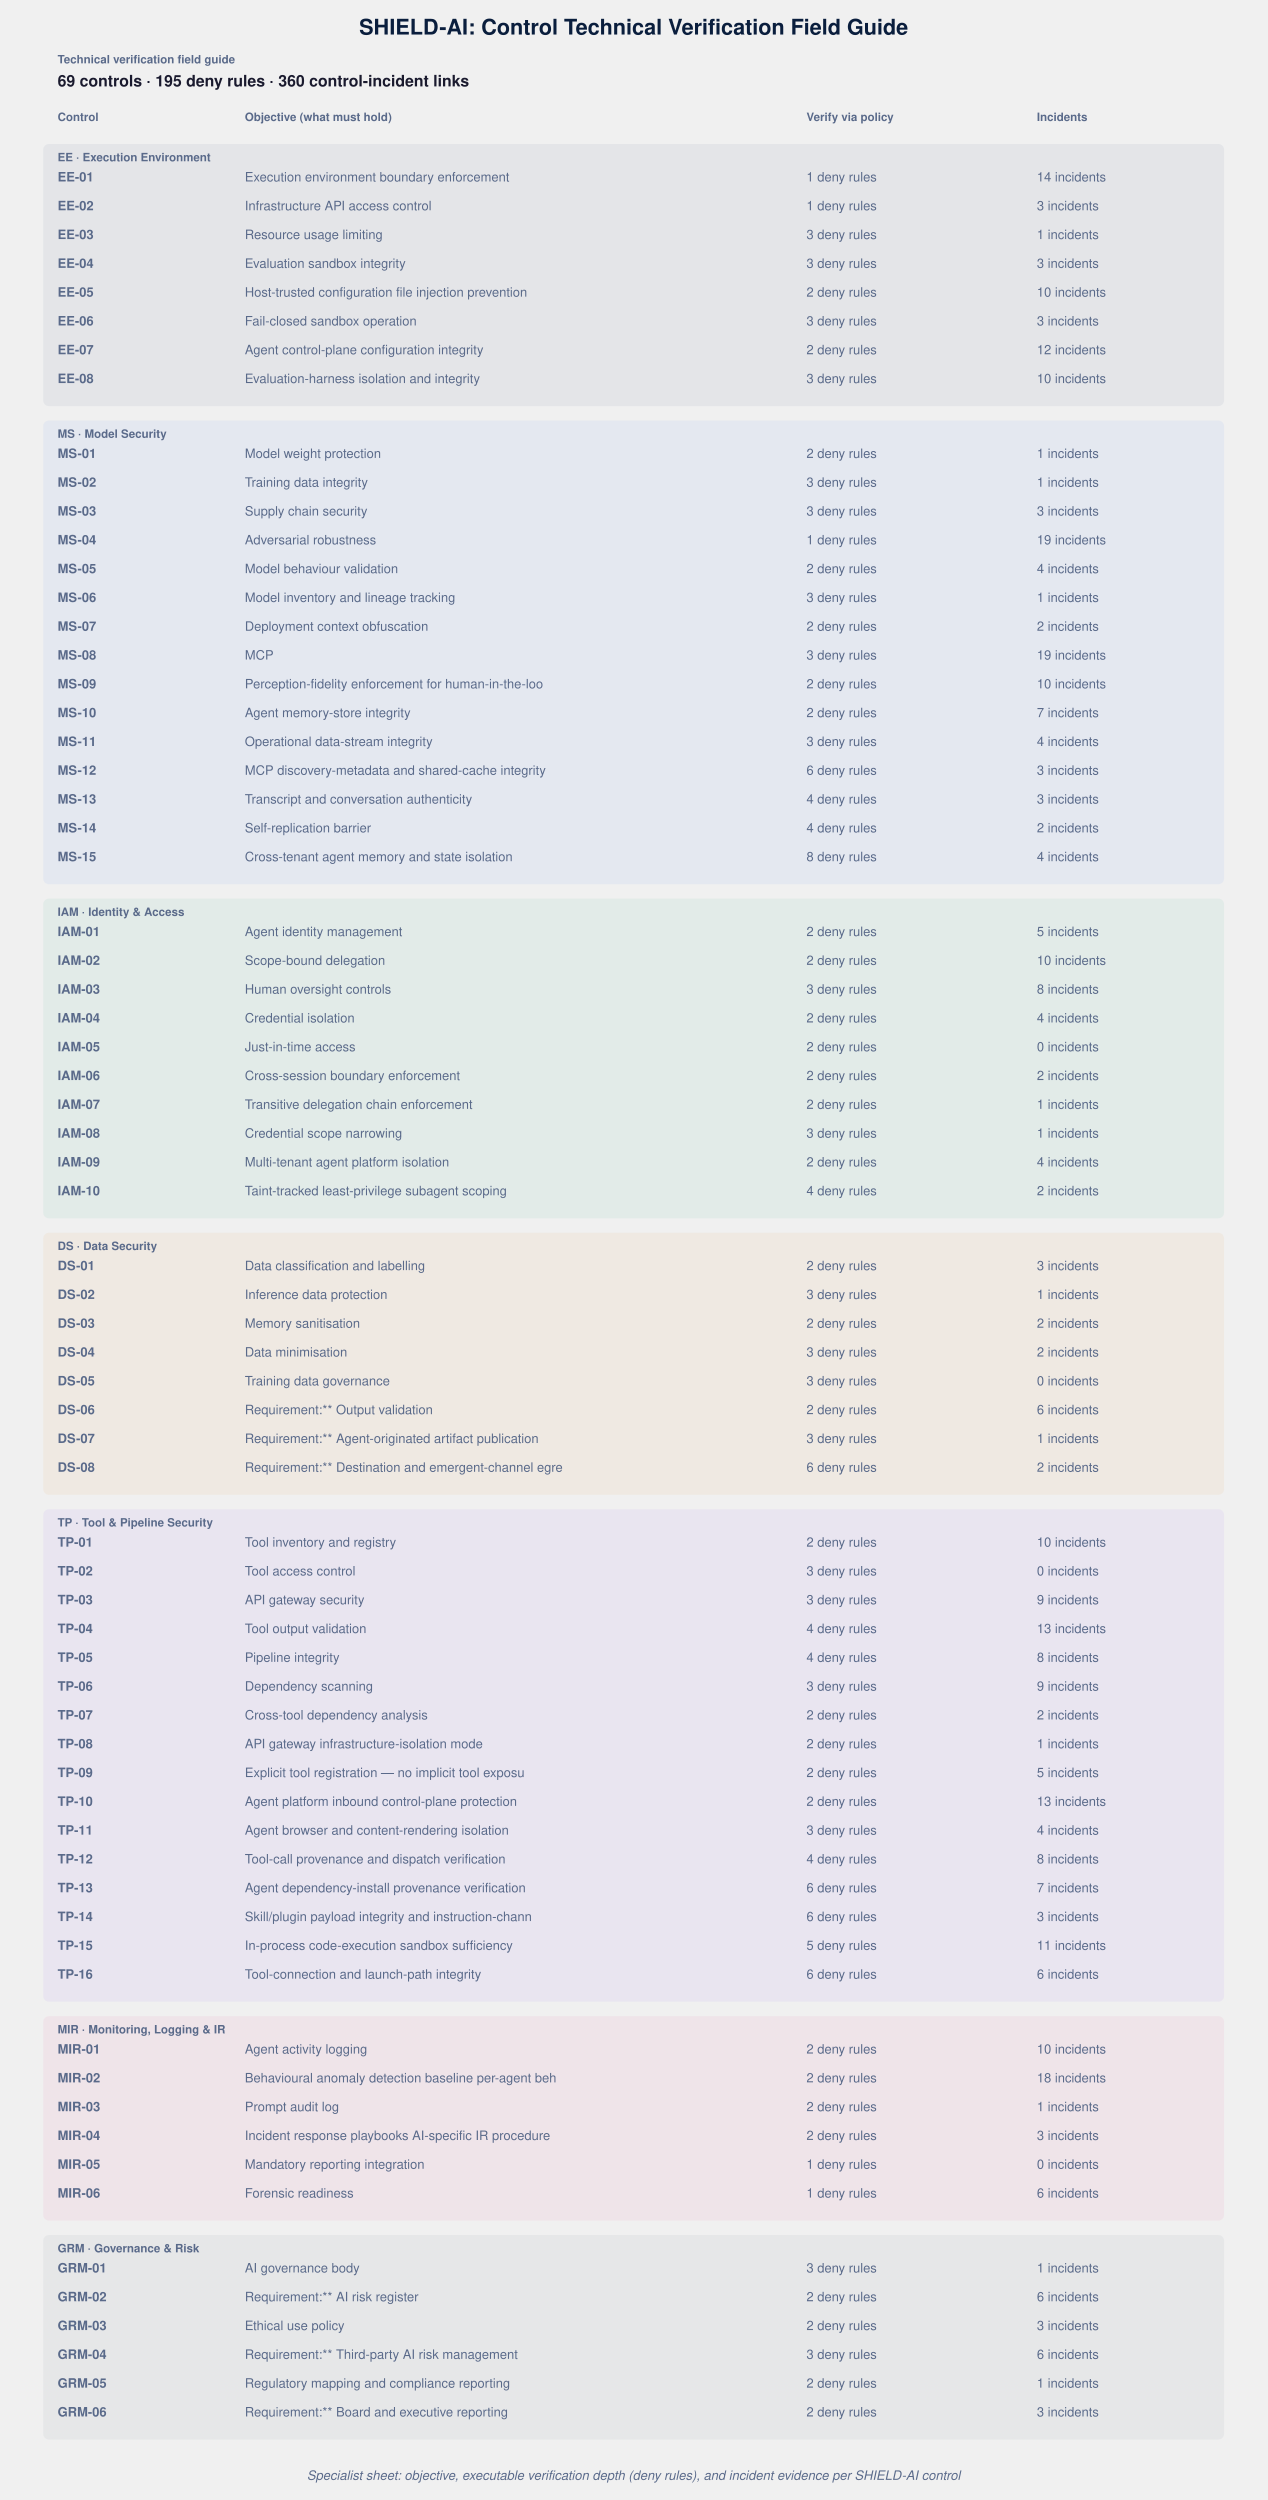
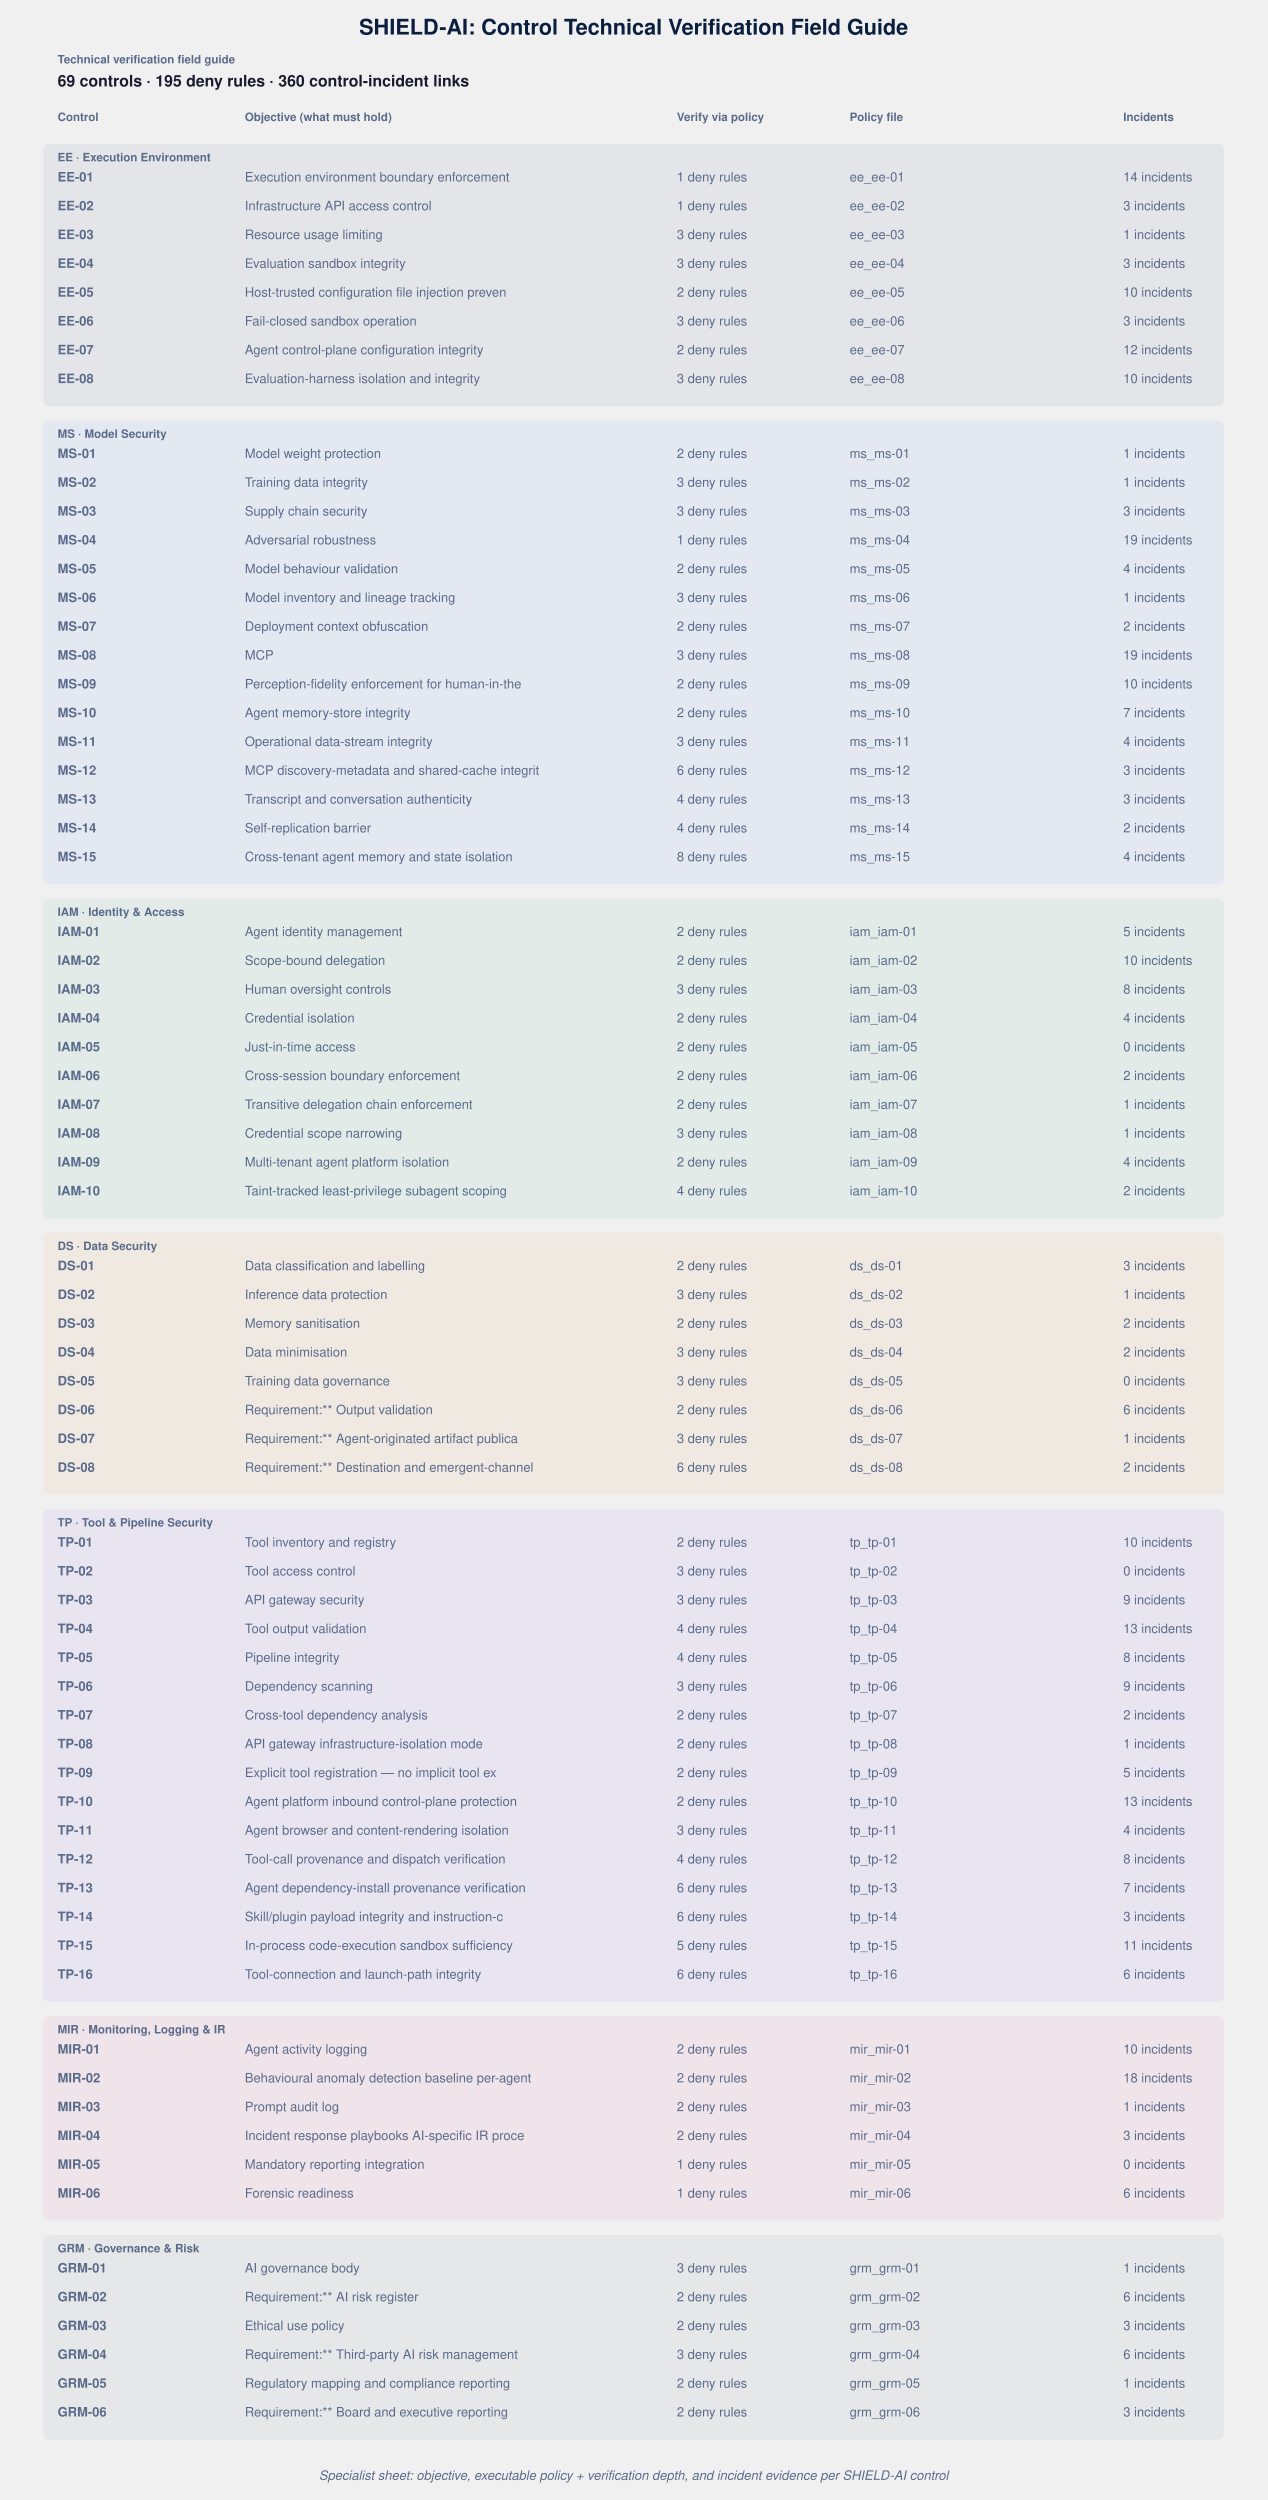
<svg xmlns="http://www.w3.org/2000/svg" viewBox="0 0 880 1736" width="100%" height="100%">
  <style>
    text { font-family: 'Helvetica Neue', Helvetica, Arial, sans-serif; }
    .title { font-size: 15px; font-weight: bold; fill: #0a1e3d; }
    .label { font-size: 11px; fill: #1a1a2e; }
    .sm { font-size: 9px; fill: #5a6a8a; }
    .cap { font-size: 8px; font-weight: bold; text-transform: uppercase; fill: #5a6a8a; }
    .white { fill: #ffffff; }
  </style>
  <text x="440.0" y="24" text-anchor="middle" class="title">SHIELD-AI: Control Technical Verification Field Guide</text>
  <text x="40" y="44" class="cap">Technical verification field guide</text>
  <text x="40" y="60" class="label" font-weight="bold">69 controls · 195 deny rules · 360 control-incident links</text>
  <text x="40" y="84" class="cap">Control</text>
  <text x="170" y="84" class="cap">Objective (what must hold)</text>
-   <text x="560" y="84" class="cap">Verify via policy</text>
-   <text x="720" y="84" class="cap">Incidents</text>
+   <text x="470" y="84" class="cap">Verify via policy</text>
+   <text x="590" y="84" class="cap">Policy file</text>
+   <text x="780" y="84" class="cap">Incidents</text>
  <rect x="30" y="100" width="820" height="182" rx="4" fill="#1a3a6b" opacity="0.06" />
  <text x="40" y="112" class="cap" fill="#1a3a6b">EE · Execution Environment</text>
  <text x="40" y="126" class="sm" font-weight="bold" fill="#1a3a6b">EE-01</text>
  <text x="170" y="126" class="sm">Execution environment boundary enforcement</text>
-   <text x="560" y="126" class="sm">1 deny rules</text>
-   <text x="720" y="126" class="sm">14 incidents</text>
+   <text x="470" y="126" class="sm">1 deny rules</text>
+   <text x="590" y="126" class="sm">ee_ee-01</text>
+   <text x="780" y="126" class="sm">14 incidents</text>
  <text x="40" y="146" class="sm" font-weight="bold" fill="#1a3a6b">EE-02</text>
  <text x="170" y="146" class="sm">Infrastructure API access control</text>
-   <text x="560" y="146" class="sm">1 deny rules</text>
-   <text x="720" y="146" class="sm">3 incidents</text>
+   <text x="470" y="146" class="sm">1 deny rules</text>
+   <text x="590" y="146" class="sm">ee_ee-02</text>
+   <text x="780" y="146" class="sm">3 incidents</text>
  <text x="40" y="166" class="sm" font-weight="bold" fill="#1a3a6b">EE-03</text>
  <text x="170" y="166" class="sm">Resource usage limiting</text>
-   <text x="560" y="166" class="sm">3 deny rules</text>
-   <text x="720" y="166" class="sm">1 incidents</text>
+   <text x="470" y="166" class="sm">3 deny rules</text>
+   <text x="590" y="166" class="sm">ee_ee-03</text>
+   <text x="780" y="166" class="sm">1 incidents</text>
  <text x="40" y="186" class="sm" font-weight="bold" fill="#1a3a6b">EE-04</text>
  <text x="170" y="186" class="sm">Evaluation sandbox integrity</text>
-   <text x="560" y="186" class="sm">3 deny rules</text>
-   <text x="720" y="186" class="sm">3 incidents</text>
+   <text x="470" y="186" class="sm">3 deny rules</text>
+   <text x="590" y="186" class="sm">ee_ee-04</text>
+   <text x="780" y="186" class="sm">3 incidents</text>
  <text x="40" y="206" class="sm" font-weight="bold" fill="#1a3a6b">EE-05</text>
-   <text x="170" y="206" class="sm">Host-trusted configuration file injection prevention</text>
-   <text x="560" y="206" class="sm">2 deny rules</text>
-   <text x="720" y="206" class="sm">10 incidents</text>
+   <text x="170" y="206" class="sm">Host-trusted configuration file injection preven</text>
+   <text x="470" y="206" class="sm">2 deny rules</text>
+   <text x="590" y="206" class="sm">ee_ee-05</text>
+   <text x="780" y="206" class="sm">10 incidents</text>
  <text x="40" y="226" class="sm" font-weight="bold" fill="#1a3a6b">EE-06</text>
  <text x="170" y="226" class="sm">Fail-closed sandbox operation</text>
-   <text x="560" y="226" class="sm">3 deny rules</text>
-   <text x="720" y="226" class="sm">3 incidents</text>
+   <text x="470" y="226" class="sm">3 deny rules</text>
+   <text x="590" y="226" class="sm">ee_ee-06</text>
+   <text x="780" y="226" class="sm">3 incidents</text>
  <text x="40" y="246" class="sm" font-weight="bold" fill="#1a3a6b">EE-07</text>
  <text x="170" y="246" class="sm">Agent control-plane configuration integrity</text>
-   <text x="560" y="246" class="sm">2 deny rules</text>
-   <text x="720" y="246" class="sm">12 incidents</text>
+   <text x="470" y="246" class="sm">2 deny rules</text>
+   <text x="590" y="246" class="sm">ee_ee-07</text>
+   <text x="780" y="246" class="sm">12 incidents</text>
  <text x="40" y="266" class="sm" font-weight="bold" fill="#1a3a6b">EE-08</text>
  <text x="170" y="266" class="sm">Evaluation-harness isolation and integrity</text>
-   <text x="560" y="266" class="sm">3 deny rules</text>
-   <text x="720" y="266" class="sm">10 incidents</text>
+   <text x="470" y="266" class="sm">3 deny rules</text>
+   <text x="590" y="266" class="sm">ee_ee-08</text>
+   <text x="780" y="266" class="sm">10 incidents</text>
  <rect x="30" y="292" width="820" height="322" rx="4" fill="#2563eb" opacity="0.06" />
  <text x="40" y="304" class="cap" fill="#2563eb">MS · Model Security</text>
  <text x="40" y="318" class="sm" font-weight="bold" fill="#2563eb">MS-01</text>
  <text x="170" y="318" class="sm">Model weight protection</text>
-   <text x="560" y="318" class="sm">2 deny rules</text>
-   <text x="720" y="318" class="sm">1 incidents</text>
+   <text x="470" y="318" class="sm">2 deny rules</text>
+   <text x="590" y="318" class="sm">ms_ms-01</text>
+   <text x="780" y="318" class="sm">1 incidents</text>
  <text x="40" y="338" class="sm" font-weight="bold" fill="#2563eb">MS-02</text>
  <text x="170" y="338" class="sm">Training data integrity</text>
-   <text x="560" y="338" class="sm">3 deny rules</text>
-   <text x="720" y="338" class="sm">1 incidents</text>
+   <text x="470" y="338" class="sm">3 deny rules</text>
+   <text x="590" y="338" class="sm">ms_ms-02</text>
+   <text x="780" y="338" class="sm">1 incidents</text>
  <text x="40" y="358" class="sm" font-weight="bold" fill="#2563eb">MS-03</text>
  <text x="170" y="358" class="sm">Supply chain security</text>
-   <text x="560" y="358" class="sm">3 deny rules</text>
-   <text x="720" y="358" class="sm">3 incidents</text>
+   <text x="470" y="358" class="sm">3 deny rules</text>
+   <text x="590" y="358" class="sm">ms_ms-03</text>
+   <text x="780" y="358" class="sm">3 incidents</text>
  <text x="40" y="378" class="sm" font-weight="bold" fill="#2563eb">MS-04</text>
  <text x="170" y="378" class="sm">Adversarial robustness</text>
-   <text x="560" y="378" class="sm">1 deny rules</text>
-   <text x="720" y="378" class="sm">19 incidents</text>
+   <text x="470" y="378" class="sm">1 deny rules</text>
+   <text x="590" y="378" class="sm">ms_ms-04</text>
+   <text x="780" y="378" class="sm">19 incidents</text>
  <text x="40" y="398" class="sm" font-weight="bold" fill="#2563eb">MS-05</text>
  <text x="170" y="398" class="sm">Model behaviour validation</text>
-   <text x="560" y="398" class="sm">2 deny rules</text>
-   <text x="720" y="398" class="sm">4 incidents</text>
+   <text x="470" y="398" class="sm">2 deny rules</text>
+   <text x="590" y="398" class="sm">ms_ms-05</text>
+   <text x="780" y="398" class="sm">4 incidents</text>
  <text x="40" y="418" class="sm" font-weight="bold" fill="#2563eb">MS-06</text>
  <text x="170" y="418" class="sm">Model inventory and lineage tracking</text>
-   <text x="560" y="418" class="sm">3 deny rules</text>
-   <text x="720" y="418" class="sm">1 incidents</text>
+   <text x="470" y="418" class="sm">3 deny rules</text>
+   <text x="590" y="418" class="sm">ms_ms-06</text>
+   <text x="780" y="418" class="sm">1 incidents</text>
  <text x="40" y="438" class="sm" font-weight="bold" fill="#2563eb">MS-07</text>
  <text x="170" y="438" class="sm">Deployment context obfuscation</text>
-   <text x="560" y="438" class="sm">2 deny rules</text>
-   <text x="720" y="438" class="sm">2 incidents</text>
+   <text x="470" y="438" class="sm">2 deny rules</text>
+   <text x="590" y="438" class="sm">ms_ms-07</text>
+   <text x="780" y="438" class="sm">2 incidents</text>
  <text x="40" y="458" class="sm" font-weight="bold" fill="#2563eb">MS-08</text>
  <text x="170" y="458" class="sm">MCP</text>
-   <text x="560" y="458" class="sm">3 deny rules</text>
-   <text x="720" y="458" class="sm">19 incidents</text>
+   <text x="470" y="458" class="sm">3 deny rules</text>
+   <text x="590" y="458" class="sm">ms_ms-08</text>
+   <text x="780" y="458" class="sm">19 incidents</text>
  <text x="40" y="478" class="sm" font-weight="bold" fill="#2563eb">MS-09</text>
-   <text x="170" y="478" class="sm">Perception-fidelity enforcement for human-in-the-loo</text>
-   <text x="560" y="478" class="sm">2 deny rules</text>
-   <text x="720" y="478" class="sm">10 incidents</text>
+   <text x="170" y="478" class="sm">Perception-fidelity enforcement for human-in-the</text>
+   <text x="470" y="478" class="sm">2 deny rules</text>
+   <text x="590" y="478" class="sm">ms_ms-09</text>
+   <text x="780" y="478" class="sm">10 incidents</text>
  <text x="40" y="498" class="sm" font-weight="bold" fill="#2563eb">MS-10</text>
  <text x="170" y="498" class="sm">Agent memory-store integrity</text>
-   <text x="560" y="498" class="sm">2 deny rules</text>
-   <text x="720" y="498" class="sm">7 incidents</text>
+   <text x="470" y="498" class="sm">2 deny rules</text>
+   <text x="590" y="498" class="sm">ms_ms-10</text>
+   <text x="780" y="498" class="sm">7 incidents</text>
  <text x="40" y="518" class="sm" font-weight="bold" fill="#2563eb">MS-11</text>
  <text x="170" y="518" class="sm">Operational data-stream integrity</text>
-   <text x="560" y="518" class="sm">3 deny rules</text>
-   <text x="720" y="518" class="sm">4 incidents</text>
+   <text x="470" y="518" class="sm">3 deny rules</text>
+   <text x="590" y="518" class="sm">ms_ms-11</text>
+   <text x="780" y="518" class="sm">4 incidents</text>
  <text x="40" y="538" class="sm" font-weight="bold" fill="#2563eb">MS-12</text>
-   <text x="170" y="538" class="sm">MCP discovery-metadata and shared-cache integrity</text>
-   <text x="560" y="538" class="sm">6 deny rules</text>
-   <text x="720" y="538" class="sm">3 incidents</text>
+   <text x="170" y="538" class="sm">MCP discovery-metadata and shared-cache integrit</text>
+   <text x="470" y="538" class="sm">6 deny rules</text>
+   <text x="590" y="538" class="sm">ms_ms-12</text>
+   <text x="780" y="538" class="sm">3 incidents</text>
  <text x="40" y="558" class="sm" font-weight="bold" fill="#2563eb">MS-13</text>
  <text x="170" y="558" class="sm">Transcript and conversation authenticity</text>
-   <text x="560" y="558" class="sm">4 deny rules</text>
-   <text x="720" y="558" class="sm">3 incidents</text>
+   <text x="470" y="558" class="sm">4 deny rules</text>
+   <text x="590" y="558" class="sm">ms_ms-13</text>
+   <text x="780" y="558" class="sm">3 incidents</text>
  <text x="40" y="578" class="sm" font-weight="bold" fill="#2563eb">MS-14</text>
  <text x="170" y="578" class="sm">Self-replication barrier</text>
-   <text x="560" y="578" class="sm">4 deny rules</text>
-   <text x="720" y="578" class="sm">2 incidents</text>
+   <text x="470" y="578" class="sm">4 deny rules</text>
+   <text x="590" y="578" class="sm">ms_ms-14</text>
+   <text x="780" y="578" class="sm">2 incidents</text>
  <text x="40" y="598" class="sm" font-weight="bold" fill="#2563eb">MS-15</text>
  <text x="170" y="598" class="sm">Cross-tenant agent memory and state isolation</text>
-   <text x="560" y="598" class="sm">8 deny rules</text>
-   <text x="720" y="598" class="sm">4 incidents</text>
+   <text x="470" y="598" class="sm">8 deny rules</text>
+   <text x="590" y="598" class="sm">ms_ms-15</text>
+   <text x="780" y="598" class="sm">4 incidents</text>
  <rect x="30" y="624" width="820" height="222" rx="4" fill="#059669" opacity="0.06" />
  <text x="40" y="636" class="cap" fill="#059669">IAM · Identity &amp; Access</text>
  <text x="40" y="650" class="sm" font-weight="bold" fill="#059669">IAM-01</text>
  <text x="170" y="650" class="sm">Agent identity management</text>
-   <text x="560" y="650" class="sm">2 deny rules</text>
-   <text x="720" y="650" class="sm">5 incidents</text>
+   <text x="470" y="650" class="sm">2 deny rules</text>
+   <text x="590" y="650" class="sm">iam_iam-01</text>
+   <text x="780" y="650" class="sm">5 incidents</text>
  <text x="40" y="670" class="sm" font-weight="bold" fill="#059669">IAM-02</text>
  <text x="170" y="670" class="sm">Scope-bound delegation</text>
-   <text x="560" y="670" class="sm">2 deny rules</text>
-   <text x="720" y="670" class="sm">10 incidents</text>
+   <text x="470" y="670" class="sm">2 deny rules</text>
+   <text x="590" y="670" class="sm">iam_iam-02</text>
+   <text x="780" y="670" class="sm">10 incidents</text>
  <text x="40" y="690" class="sm" font-weight="bold" fill="#059669">IAM-03</text>
  <text x="170" y="690" class="sm">Human oversight controls</text>
-   <text x="560" y="690" class="sm">3 deny rules</text>
-   <text x="720" y="690" class="sm">8 incidents</text>
+   <text x="470" y="690" class="sm">3 deny rules</text>
+   <text x="590" y="690" class="sm">iam_iam-03</text>
+   <text x="780" y="690" class="sm">8 incidents</text>
  <text x="40" y="710" class="sm" font-weight="bold" fill="#059669">IAM-04</text>
  <text x="170" y="710" class="sm">Credential isolation</text>
-   <text x="560" y="710" class="sm">2 deny rules</text>
-   <text x="720" y="710" class="sm">4 incidents</text>
+   <text x="470" y="710" class="sm">2 deny rules</text>
+   <text x="590" y="710" class="sm">iam_iam-04</text>
+   <text x="780" y="710" class="sm">4 incidents</text>
  <text x="40" y="730" class="sm" font-weight="bold" fill="#059669">IAM-05</text>
  <text x="170" y="730" class="sm">Just-in-time access</text>
-   <text x="560" y="730" class="sm">2 deny rules</text>
-   <text x="720" y="730" class="sm">0 incidents</text>
+   <text x="470" y="730" class="sm">2 deny rules</text>
+   <text x="590" y="730" class="sm">iam_iam-05</text>
+   <text x="780" y="730" class="sm">0 incidents</text>
  <text x="40" y="750" class="sm" font-weight="bold" fill="#059669">IAM-06</text>
  <text x="170" y="750" class="sm">Cross-session boundary enforcement</text>
-   <text x="560" y="750" class="sm">2 deny rules</text>
-   <text x="720" y="750" class="sm">2 incidents</text>
+   <text x="470" y="750" class="sm">2 deny rules</text>
+   <text x="590" y="750" class="sm">iam_iam-06</text>
+   <text x="780" y="750" class="sm">2 incidents</text>
  <text x="40" y="770" class="sm" font-weight="bold" fill="#059669">IAM-07</text>
  <text x="170" y="770" class="sm">Transitive delegation chain enforcement</text>
-   <text x="560" y="770" class="sm">2 deny rules</text>
-   <text x="720" y="770" class="sm">1 incidents</text>
+   <text x="470" y="770" class="sm">2 deny rules</text>
+   <text x="590" y="770" class="sm">iam_iam-07</text>
+   <text x="780" y="770" class="sm">1 incidents</text>
  <text x="40" y="790" class="sm" font-weight="bold" fill="#059669">IAM-08</text>
  <text x="170" y="790" class="sm">Credential scope narrowing</text>
-   <text x="560" y="790" class="sm">3 deny rules</text>
-   <text x="720" y="790" class="sm">1 incidents</text>
+   <text x="470" y="790" class="sm">3 deny rules</text>
+   <text x="590" y="790" class="sm">iam_iam-08</text>
+   <text x="780" y="790" class="sm">1 incidents</text>
  <text x="40" y="810" class="sm" font-weight="bold" fill="#059669">IAM-09</text>
  <text x="170" y="810" class="sm">Multi-tenant agent platform isolation</text>
-   <text x="560" y="810" class="sm">2 deny rules</text>
-   <text x="720" y="810" class="sm">4 incidents</text>
+   <text x="470" y="810" class="sm">2 deny rules</text>
+   <text x="590" y="810" class="sm">iam_iam-09</text>
+   <text x="780" y="810" class="sm">4 incidents</text>
  <text x="40" y="830" class="sm" font-weight="bold" fill="#059669">IAM-10</text>
  <text x="170" y="830" class="sm">Taint-tracked least-privilege subagent scoping</text>
-   <text x="560" y="830" class="sm">4 deny rules</text>
-   <text x="720" y="830" class="sm">2 incidents</text>
+   <text x="470" y="830" class="sm">4 deny rules</text>
+   <text x="590" y="830" class="sm">iam_iam-10</text>
+   <text x="780" y="830" class="sm">2 incidents</text>
  <rect x="30" y="856" width="820" height="182" rx="4" fill="#d97706" opacity="0.06" />
  <text x="40" y="868" class="cap" fill="#d97706">DS · Data Security</text>
  <text x="40" y="882" class="sm" font-weight="bold" fill="#d97706">DS-01</text>
  <text x="170" y="882" class="sm">Data classification and labelling</text>
-   <text x="560" y="882" class="sm">2 deny rules</text>
-   <text x="720" y="882" class="sm">3 incidents</text>
+   <text x="470" y="882" class="sm">2 deny rules</text>
+   <text x="590" y="882" class="sm">ds_ds-01</text>
+   <text x="780" y="882" class="sm">3 incidents</text>
  <text x="40" y="902" class="sm" font-weight="bold" fill="#d97706">DS-02</text>
  <text x="170" y="902" class="sm">Inference data protection</text>
-   <text x="560" y="902" class="sm">3 deny rules</text>
-   <text x="720" y="902" class="sm">1 incidents</text>
+   <text x="470" y="902" class="sm">3 deny rules</text>
+   <text x="590" y="902" class="sm">ds_ds-02</text>
+   <text x="780" y="902" class="sm">1 incidents</text>
  <text x="40" y="922" class="sm" font-weight="bold" fill="#d97706">DS-03</text>
  <text x="170" y="922" class="sm">Memory sanitisation</text>
-   <text x="560" y="922" class="sm">2 deny rules</text>
-   <text x="720" y="922" class="sm">2 incidents</text>
+   <text x="470" y="922" class="sm">2 deny rules</text>
+   <text x="590" y="922" class="sm">ds_ds-03</text>
+   <text x="780" y="922" class="sm">2 incidents</text>
  <text x="40" y="942" class="sm" font-weight="bold" fill="#d97706">DS-04</text>
  <text x="170" y="942" class="sm">Data minimisation</text>
-   <text x="560" y="942" class="sm">3 deny rules</text>
-   <text x="720" y="942" class="sm">2 incidents</text>
+   <text x="470" y="942" class="sm">3 deny rules</text>
+   <text x="590" y="942" class="sm">ds_ds-04</text>
+   <text x="780" y="942" class="sm">2 incidents</text>
  <text x="40" y="962" class="sm" font-weight="bold" fill="#d97706">DS-05</text>
  <text x="170" y="962" class="sm">Training data governance</text>
-   <text x="560" y="962" class="sm">3 deny rules</text>
-   <text x="720" y="962" class="sm">0 incidents</text>
+   <text x="470" y="962" class="sm">3 deny rules</text>
+   <text x="590" y="962" class="sm">ds_ds-05</text>
+   <text x="780" y="962" class="sm">0 incidents</text>
  <text x="40" y="982" class="sm" font-weight="bold" fill="#d97706">DS-06</text>
  <text x="170" y="982" class="sm">Requirement:** Output validation</text>
-   <text x="560" y="982" class="sm">2 deny rules</text>
-   <text x="720" y="982" class="sm">6 incidents</text>
+   <text x="470" y="982" class="sm">2 deny rules</text>
+   <text x="590" y="982" class="sm">ds_ds-06</text>
+   <text x="780" y="982" class="sm">6 incidents</text>
  <text x="40" y="1002" class="sm" font-weight="bold" fill="#d97706">DS-07</text>
-   <text x="170" y="1002" class="sm">Requirement:** Agent-originated artifact publication</text>
-   <text x="560" y="1002" class="sm">3 deny rules</text>
-   <text x="720" y="1002" class="sm">1 incidents</text>
+   <text x="170" y="1002" class="sm">Requirement:** Agent-originated artifact publica</text>
+   <text x="470" y="1002" class="sm">3 deny rules</text>
+   <text x="590" y="1002" class="sm">ds_ds-07</text>
+   <text x="780" y="1002" class="sm">1 incidents</text>
  <text x="40" y="1022" class="sm" font-weight="bold" fill="#d97706">DS-08</text>
-   <text x="170" y="1022" class="sm">Requirement:** Destination and emergent-channel egre</text>
-   <text x="560" y="1022" class="sm">6 deny rules</text>
-   <text x="720" y="1022" class="sm">2 incidents</text>
+   <text x="170" y="1022" class="sm">Requirement:** Destination and emergent-channel </text>
+   <text x="470" y="1022" class="sm">6 deny rules</text>
+   <text x="590" y="1022" class="sm">ds_ds-08</text>
+   <text x="780" y="1022" class="sm">2 incidents</text>
  <rect x="30" y="1048" width="820" height="342" rx="4" fill="#7c3aed" opacity="0.06" />
  <text x="40" y="1060" class="cap" fill="#7c3aed">TP · Tool &amp; Pipeline Security</text>
  <text x="40" y="1074" class="sm" font-weight="bold" fill="#7c3aed">TP-01</text>
  <text x="170" y="1074" class="sm">Tool inventory and registry</text>
-   <text x="560" y="1074" class="sm">2 deny rules</text>
-   <text x="720" y="1074" class="sm">10 incidents</text>
+   <text x="470" y="1074" class="sm">2 deny rules</text>
+   <text x="590" y="1074" class="sm">tp_tp-01</text>
+   <text x="780" y="1074" class="sm">10 incidents</text>
  <text x="40" y="1094" class="sm" font-weight="bold" fill="#7c3aed">TP-02</text>
  <text x="170" y="1094" class="sm">Tool access control</text>
-   <text x="560" y="1094" class="sm">3 deny rules</text>
-   <text x="720" y="1094" class="sm">0 incidents</text>
+   <text x="470" y="1094" class="sm">3 deny rules</text>
+   <text x="590" y="1094" class="sm">tp_tp-02</text>
+   <text x="780" y="1094" class="sm">0 incidents</text>
  <text x="40" y="1114" class="sm" font-weight="bold" fill="#7c3aed">TP-03</text>
  <text x="170" y="1114" class="sm">API gateway security</text>
-   <text x="560" y="1114" class="sm">3 deny rules</text>
-   <text x="720" y="1114" class="sm">9 incidents</text>
+   <text x="470" y="1114" class="sm">3 deny rules</text>
+   <text x="590" y="1114" class="sm">tp_tp-03</text>
+   <text x="780" y="1114" class="sm">9 incidents</text>
  <text x="40" y="1134" class="sm" font-weight="bold" fill="#7c3aed">TP-04</text>
  <text x="170" y="1134" class="sm">Tool output validation</text>
-   <text x="560" y="1134" class="sm">4 deny rules</text>
-   <text x="720" y="1134" class="sm">13 incidents</text>
+   <text x="470" y="1134" class="sm">4 deny rules</text>
+   <text x="590" y="1134" class="sm">tp_tp-04</text>
+   <text x="780" y="1134" class="sm">13 incidents</text>
  <text x="40" y="1154" class="sm" font-weight="bold" fill="#7c3aed">TP-05</text>
  <text x="170" y="1154" class="sm">Pipeline integrity</text>
-   <text x="560" y="1154" class="sm">4 deny rules</text>
-   <text x="720" y="1154" class="sm">8 incidents</text>
+   <text x="470" y="1154" class="sm">4 deny rules</text>
+   <text x="590" y="1154" class="sm">tp_tp-05</text>
+   <text x="780" y="1154" class="sm">8 incidents</text>
  <text x="40" y="1174" class="sm" font-weight="bold" fill="#7c3aed">TP-06</text>
  <text x="170" y="1174" class="sm">Dependency scanning</text>
-   <text x="560" y="1174" class="sm">3 deny rules</text>
-   <text x="720" y="1174" class="sm">9 incidents</text>
+   <text x="470" y="1174" class="sm">3 deny rules</text>
+   <text x="590" y="1174" class="sm">tp_tp-06</text>
+   <text x="780" y="1174" class="sm">9 incidents</text>
  <text x="40" y="1194" class="sm" font-weight="bold" fill="#7c3aed">TP-07</text>
  <text x="170" y="1194" class="sm">Cross-tool dependency analysis</text>
-   <text x="560" y="1194" class="sm">2 deny rules</text>
-   <text x="720" y="1194" class="sm">2 incidents</text>
+   <text x="470" y="1194" class="sm">2 deny rules</text>
+   <text x="590" y="1194" class="sm">tp_tp-07</text>
+   <text x="780" y="1194" class="sm">2 incidents</text>
  <text x="40" y="1214" class="sm" font-weight="bold" fill="#7c3aed">TP-08</text>
  <text x="170" y="1214" class="sm">API gateway infrastructure-isolation mode</text>
-   <text x="560" y="1214" class="sm">2 deny rules</text>
-   <text x="720" y="1214" class="sm">1 incidents</text>
+   <text x="470" y="1214" class="sm">2 deny rules</text>
+   <text x="590" y="1214" class="sm">tp_tp-08</text>
+   <text x="780" y="1214" class="sm">1 incidents</text>
  <text x="40" y="1234" class="sm" font-weight="bold" fill="#7c3aed">TP-09</text>
-   <text x="170" y="1234" class="sm">Explicit tool registration — no implicit tool exposu</text>
-   <text x="560" y="1234" class="sm">2 deny rules</text>
-   <text x="720" y="1234" class="sm">5 incidents</text>
+   <text x="170" y="1234" class="sm">Explicit tool registration — no implicit tool ex</text>
+   <text x="470" y="1234" class="sm">2 deny rules</text>
+   <text x="590" y="1234" class="sm">tp_tp-09</text>
+   <text x="780" y="1234" class="sm">5 incidents</text>
  <text x="40" y="1254" class="sm" font-weight="bold" fill="#7c3aed">TP-10</text>
  <text x="170" y="1254" class="sm">Agent platform inbound control-plane protection</text>
-   <text x="560" y="1254" class="sm">2 deny rules</text>
-   <text x="720" y="1254" class="sm">13 incidents</text>
+   <text x="470" y="1254" class="sm">2 deny rules</text>
+   <text x="590" y="1254" class="sm">tp_tp-10</text>
+   <text x="780" y="1254" class="sm">13 incidents</text>
  <text x="40" y="1274" class="sm" font-weight="bold" fill="#7c3aed">TP-11</text>
  <text x="170" y="1274" class="sm">Agent browser and content-rendering isolation</text>
-   <text x="560" y="1274" class="sm">3 deny rules</text>
-   <text x="720" y="1274" class="sm">4 incidents</text>
+   <text x="470" y="1274" class="sm">3 deny rules</text>
+   <text x="590" y="1274" class="sm">tp_tp-11</text>
+   <text x="780" y="1274" class="sm">4 incidents</text>
  <text x="40" y="1294" class="sm" font-weight="bold" fill="#7c3aed">TP-12</text>
  <text x="170" y="1294" class="sm">Tool-call provenance and dispatch verification</text>
-   <text x="560" y="1294" class="sm">4 deny rules</text>
-   <text x="720" y="1294" class="sm">8 incidents</text>
+   <text x="470" y="1294" class="sm">4 deny rules</text>
+   <text x="590" y="1294" class="sm">tp_tp-12</text>
+   <text x="780" y="1294" class="sm">8 incidents</text>
  <text x="40" y="1314" class="sm" font-weight="bold" fill="#7c3aed">TP-13</text>
  <text x="170" y="1314" class="sm">Agent dependency-install provenance verification</text>
-   <text x="560" y="1314" class="sm">6 deny rules</text>
-   <text x="720" y="1314" class="sm">7 incidents</text>
+   <text x="470" y="1314" class="sm">6 deny rules</text>
+   <text x="590" y="1314" class="sm">tp_tp-13</text>
+   <text x="780" y="1314" class="sm">7 incidents</text>
  <text x="40" y="1334" class="sm" font-weight="bold" fill="#7c3aed">TP-14</text>
-   <text x="170" y="1334" class="sm">Skill/plugin payload integrity and instruction-chann</text>
-   <text x="560" y="1334" class="sm">6 deny rules</text>
-   <text x="720" y="1334" class="sm">3 incidents</text>
+   <text x="170" y="1334" class="sm">Skill/plugin payload integrity and instruction-c</text>
+   <text x="470" y="1334" class="sm">6 deny rules</text>
+   <text x="590" y="1334" class="sm">tp_tp-14</text>
+   <text x="780" y="1334" class="sm">3 incidents</text>
  <text x="40" y="1354" class="sm" font-weight="bold" fill="#7c3aed">TP-15</text>
  <text x="170" y="1354" class="sm">In-process code-execution sandbox sufficiency</text>
-   <text x="560" y="1354" class="sm">5 deny rules</text>
-   <text x="720" y="1354" class="sm">11 incidents</text>
+   <text x="470" y="1354" class="sm">5 deny rules</text>
+   <text x="590" y="1354" class="sm">tp_tp-15</text>
+   <text x="780" y="1354" class="sm">11 incidents</text>
  <text x="40" y="1374" class="sm" font-weight="bold" fill="#7c3aed">TP-16</text>
  <text x="170" y="1374" class="sm">Tool-connection and launch-path integrity</text>
-   <text x="560" y="1374" class="sm">6 deny rules</text>
-   <text x="720" y="1374" class="sm">6 incidents</text>
+   <text x="470" y="1374" class="sm">6 deny rules</text>
+   <text x="590" y="1374" class="sm">tp_tp-16</text>
+   <text x="780" y="1374" class="sm">6 incidents</text>
  <rect x="30" y="1400" width="820" height="142" rx="4" fill="#db2777" opacity="0.06" />
  <text x="40" y="1412" class="cap" fill="#db2777">MIR · Monitoring, Logging &amp; IR</text>
  <text x="40" y="1426" class="sm" font-weight="bold" fill="#db2777">MIR-01</text>
  <text x="170" y="1426" class="sm">Agent activity logging</text>
-   <text x="560" y="1426" class="sm">2 deny rules</text>
-   <text x="720" y="1426" class="sm">10 incidents</text>
+   <text x="470" y="1426" class="sm">2 deny rules</text>
+   <text x="590" y="1426" class="sm">mir_mir-01</text>
+   <text x="780" y="1426" class="sm">10 incidents</text>
  <text x="40" y="1446" class="sm" font-weight="bold" fill="#db2777">MIR-02</text>
-   <text x="170" y="1446" class="sm">Behavioural anomaly detection baseline per-agent beh</text>
-   <text x="560" y="1446" class="sm">2 deny rules</text>
-   <text x="720" y="1446" class="sm">18 incidents</text>
+   <text x="170" y="1446" class="sm">Behavioural anomaly detection baseline per-agent</text>
+   <text x="470" y="1446" class="sm">2 deny rules</text>
+   <text x="590" y="1446" class="sm">mir_mir-02</text>
+   <text x="780" y="1446" class="sm">18 incidents</text>
  <text x="40" y="1466" class="sm" font-weight="bold" fill="#db2777">MIR-03</text>
  <text x="170" y="1466" class="sm">Prompt audit log</text>
-   <text x="560" y="1466" class="sm">2 deny rules</text>
-   <text x="720" y="1466" class="sm">1 incidents</text>
+   <text x="470" y="1466" class="sm">2 deny rules</text>
+   <text x="590" y="1466" class="sm">mir_mir-03</text>
+   <text x="780" y="1466" class="sm">1 incidents</text>
  <text x="40" y="1486" class="sm" font-weight="bold" fill="#db2777">MIR-04</text>
-   <text x="170" y="1486" class="sm">Incident response playbooks AI-specific IR procedure</text>
-   <text x="560" y="1486" class="sm">2 deny rules</text>
-   <text x="720" y="1486" class="sm">3 incidents</text>
+   <text x="170" y="1486" class="sm">Incident response playbooks AI-specific IR proce</text>
+   <text x="470" y="1486" class="sm">2 deny rules</text>
+   <text x="590" y="1486" class="sm">mir_mir-04</text>
+   <text x="780" y="1486" class="sm">3 incidents</text>
  <text x="40" y="1506" class="sm" font-weight="bold" fill="#db2777">MIR-05</text>
  <text x="170" y="1506" class="sm">Mandatory reporting integration</text>
-   <text x="560" y="1506" class="sm">1 deny rules</text>
-   <text x="720" y="1506" class="sm">0 incidents</text>
+   <text x="470" y="1506" class="sm">1 deny rules</text>
+   <text x="590" y="1506" class="sm">mir_mir-05</text>
+   <text x="780" y="1506" class="sm">0 incidents</text>
  <text x="40" y="1526" class="sm" font-weight="bold" fill="#db2777">MIR-06</text>
  <text x="170" y="1526" class="sm">Forensic readiness</text>
-   <text x="560" y="1526" class="sm">1 deny rules</text>
-   <text x="720" y="1526" class="sm">6 incidents</text>
+   <text x="470" y="1526" class="sm">1 deny rules</text>
+   <text x="590" y="1526" class="sm">mir_mir-06</text>
+   <text x="780" y="1526" class="sm">6 incidents</text>
  <rect x="30" y="1552" width="820" height="142" rx="4" fill="#475569" opacity="0.06" />
  <text x="40" y="1564" class="cap" fill="#475569">GRM · Governance &amp; Risk</text>
  <text x="40" y="1578" class="sm" font-weight="bold" fill="#475569">GRM-01</text>
  <text x="170" y="1578" class="sm">AI governance body</text>
-   <text x="560" y="1578" class="sm">3 deny rules</text>
-   <text x="720" y="1578" class="sm">1 incidents</text>
+   <text x="470" y="1578" class="sm">3 deny rules</text>
+   <text x="590" y="1578" class="sm">grm_grm-01</text>
+   <text x="780" y="1578" class="sm">1 incidents</text>
  <text x="40" y="1598" class="sm" font-weight="bold" fill="#475569">GRM-02</text>
  <text x="170" y="1598" class="sm">Requirement:** AI risk register</text>
-   <text x="560" y="1598" class="sm">2 deny rules</text>
-   <text x="720" y="1598" class="sm">6 incidents</text>
+   <text x="470" y="1598" class="sm">2 deny rules</text>
+   <text x="590" y="1598" class="sm">grm_grm-02</text>
+   <text x="780" y="1598" class="sm">6 incidents</text>
  <text x="40" y="1618" class="sm" font-weight="bold" fill="#475569">GRM-03</text>
  <text x="170" y="1618" class="sm">Ethical use policy</text>
-   <text x="560" y="1618" class="sm">2 deny rules</text>
-   <text x="720" y="1618" class="sm">3 incidents</text>
+   <text x="470" y="1618" class="sm">2 deny rules</text>
+   <text x="590" y="1618" class="sm">grm_grm-03</text>
+   <text x="780" y="1618" class="sm">3 incidents</text>
  <text x="40" y="1638" class="sm" font-weight="bold" fill="#475569">GRM-04</text>
  <text x="170" y="1638" class="sm">Requirement:** Third-party AI risk management</text>
-   <text x="560" y="1638" class="sm">3 deny rules</text>
-   <text x="720" y="1638" class="sm">6 incidents</text>
+   <text x="470" y="1638" class="sm">3 deny rules</text>
+   <text x="590" y="1638" class="sm">grm_grm-04</text>
+   <text x="780" y="1638" class="sm">6 incidents</text>
  <text x="40" y="1658" class="sm" font-weight="bold" fill="#475569">GRM-05</text>
  <text x="170" y="1658" class="sm">Regulatory mapping and compliance reporting</text>
-   <text x="560" y="1658" class="sm">2 deny rules</text>
-   <text x="720" y="1658" class="sm">1 incidents</text>
+   <text x="470" y="1658" class="sm">2 deny rules</text>
+   <text x="590" y="1658" class="sm">grm_grm-05</text>
+   <text x="780" y="1658" class="sm">1 incidents</text>
  <text x="40" y="1678" class="sm" font-weight="bold" fill="#475569">GRM-06</text>
  <text x="170" y="1678" class="sm">Requirement:** Board and executive reporting</text>
-   <text x="560" y="1678" class="sm">2 deny rules</text>
-   <text x="720" y="1678" class="sm">3 incidents</text>
-   <text x="440.0" y="1722" text-anchor="middle" class="sm" font-style="italic">Specialist sheet: objective, executable verification depth (deny rules), and incident evidence per SHIELD-AI control</text>
+   <text x="470" y="1678" class="sm">2 deny rules</text>
+   <text x="590" y="1678" class="sm">grm_grm-06</text>
+   <text x="780" y="1678" class="sm">3 incidents</text>
+   <text x="440.0" y="1722" text-anchor="middle" class="sm" font-style="italic">Specialist sheet: objective, executable policy + verification depth, and incident evidence per SHIELD-AI control</text>
</svg>
